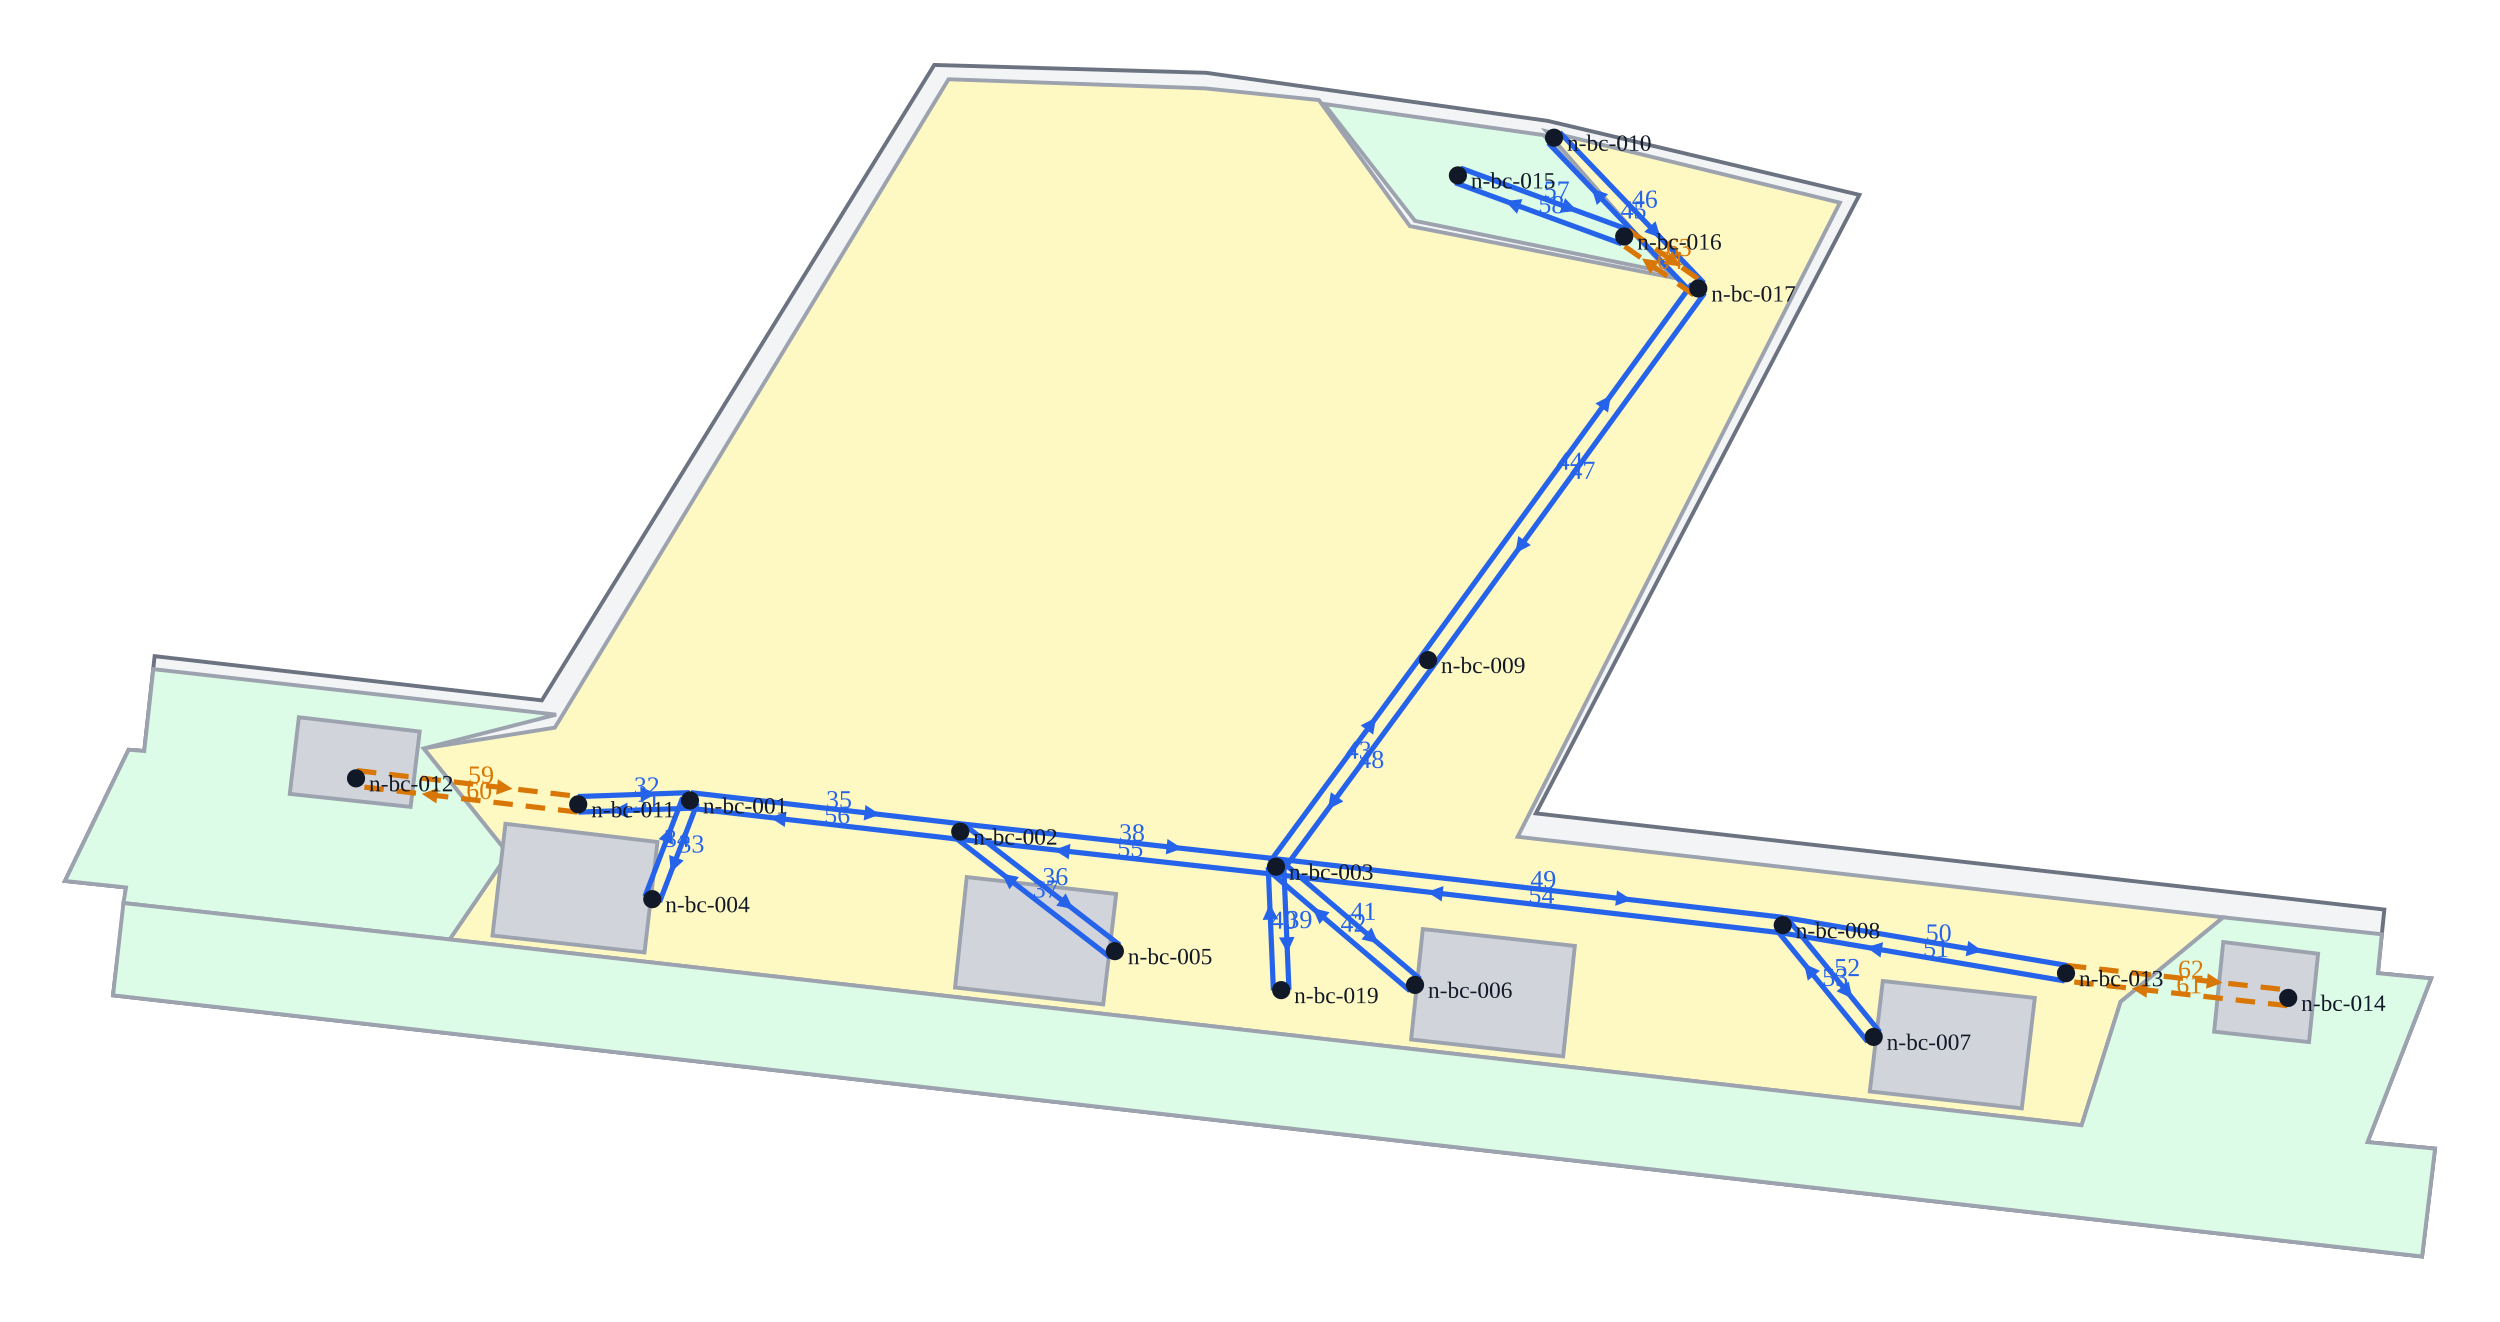
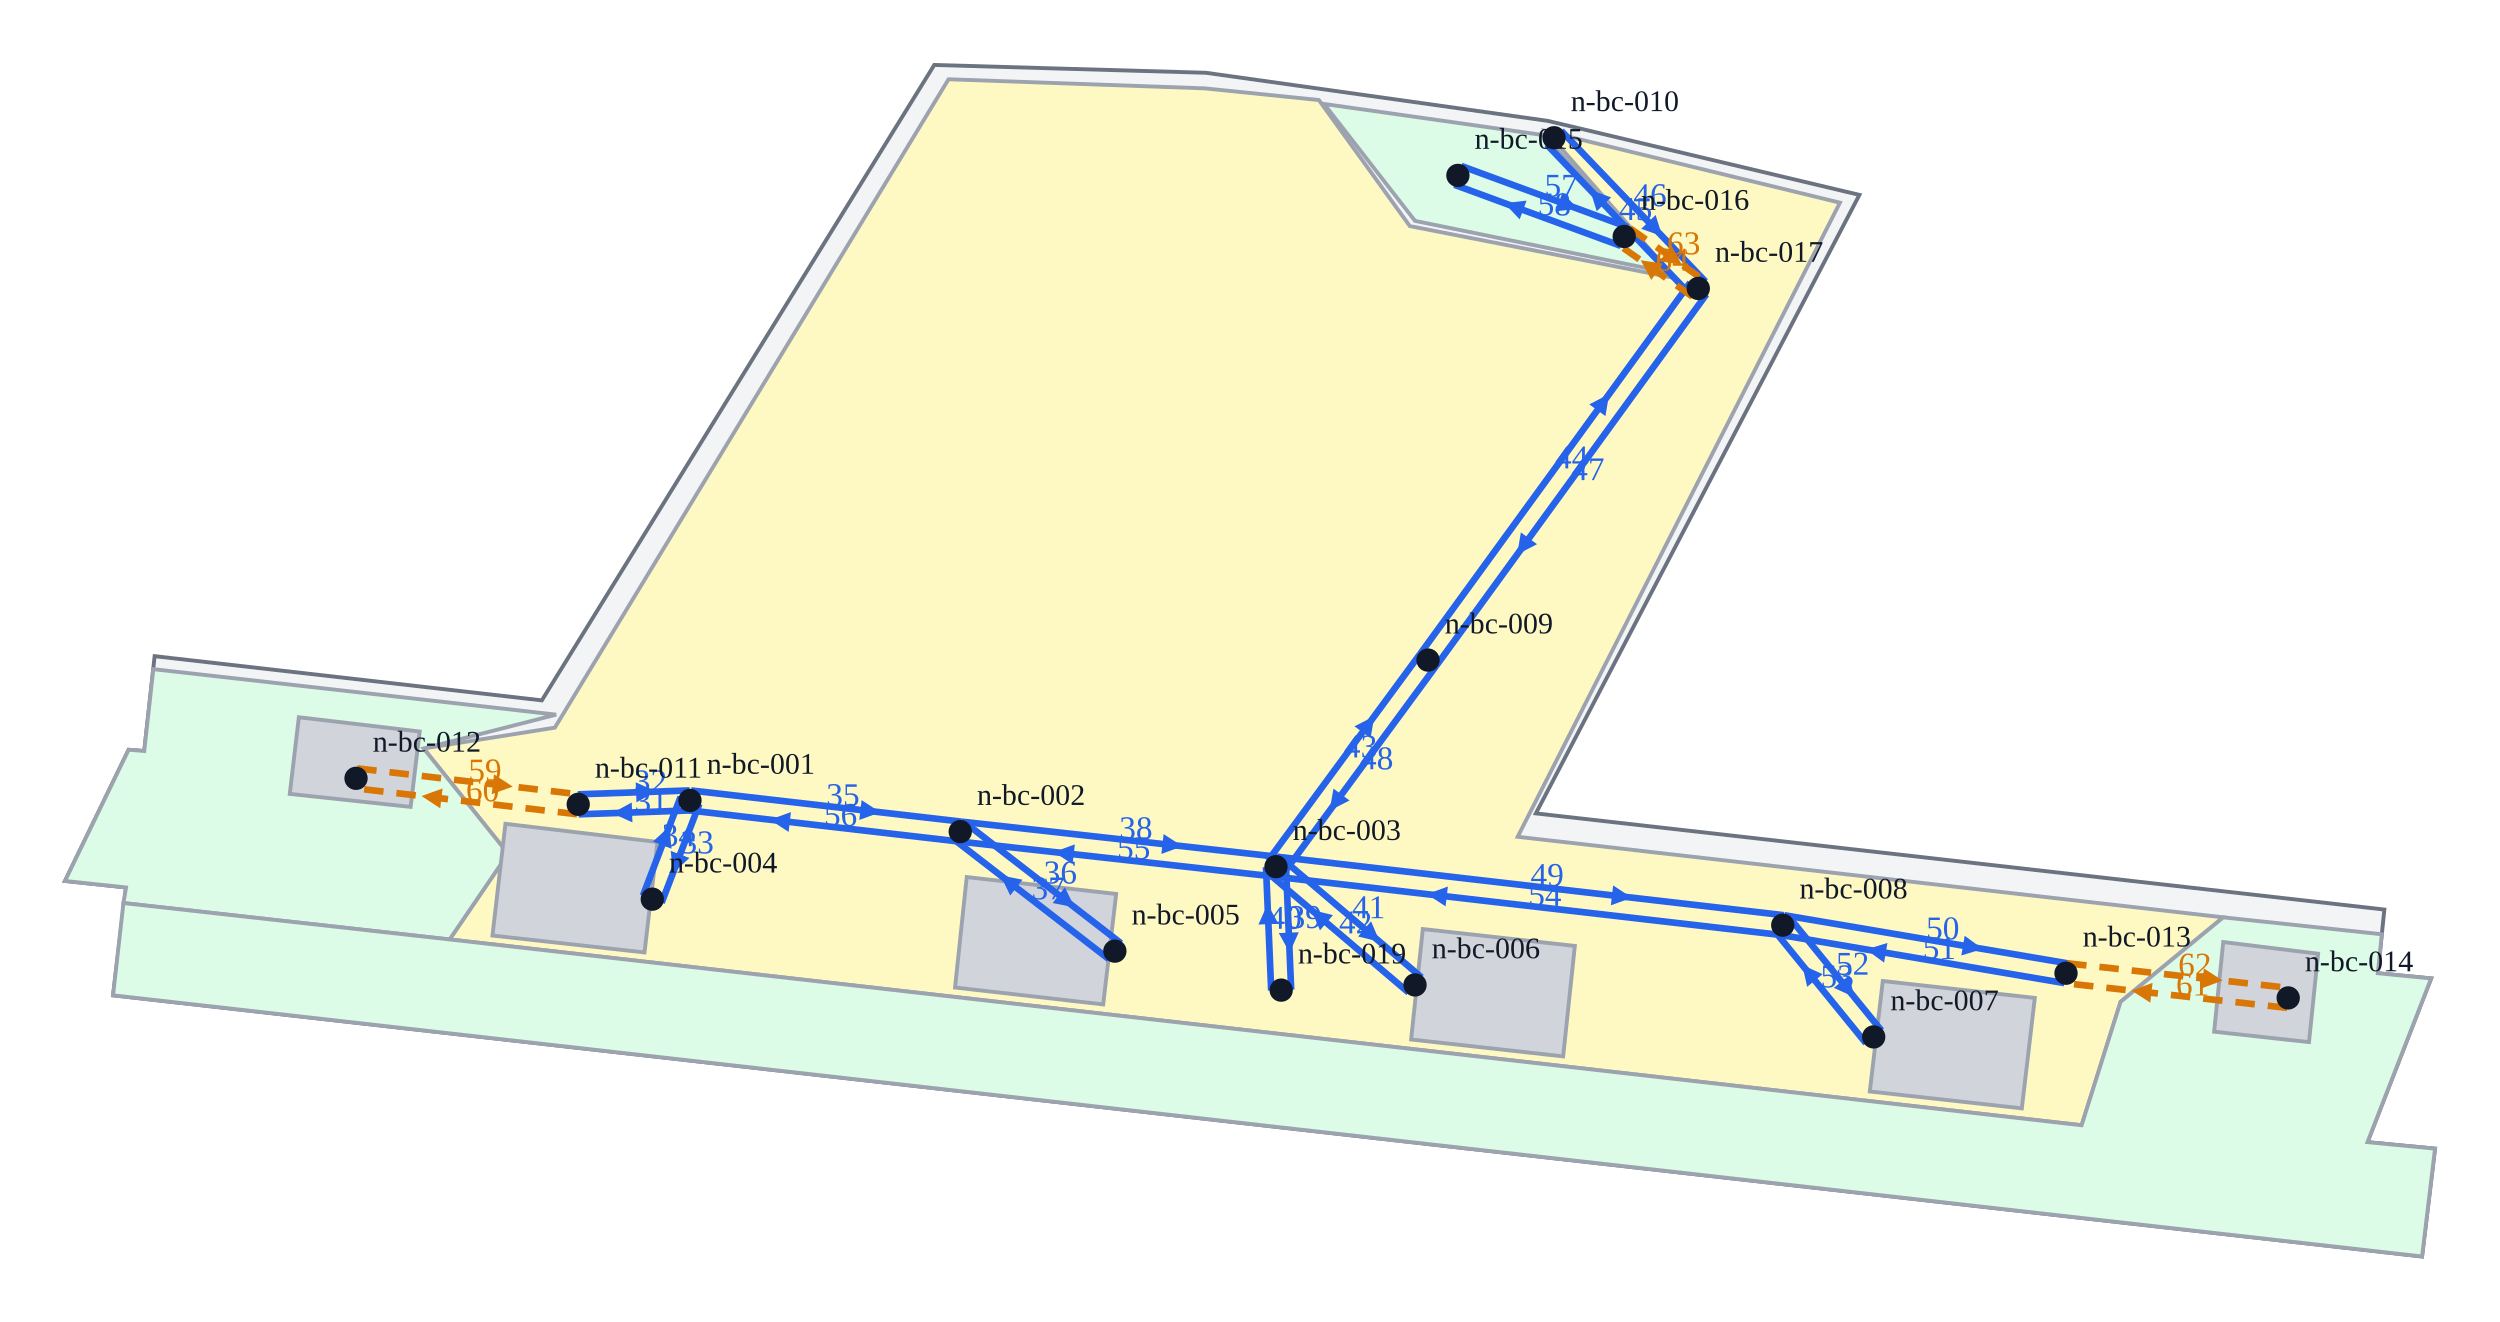
<svg xmlns="http://www.w3.org/2000/svg" viewBox="-26.7 -172.5 192.4 101.7">
  <polygon points="15,-118.6 -14.8,-122 -15.6,-114.7 -16.8,-114.8 -21.7,-104.7 -17,-104.2 -18,-95.9 159.7,-75.8 160.7,-84.1 155.5,-84.6 160.4,-97.2 156.3,-97.6 156.8,-102.5 91.5,-109.9 116.4,-157.5 92.4,-163.2 66.1,-166.9 45.2,-167.5" fill="#f3f4f6" stroke="#6b7280" stroke-width="0.3" />
  <polygon points="16,-116.5 5.9,-114.9 12.4,-106.8 7.9,-100.2 133.5,-85.9 136.5,-95.4 144.4,-101.9 90.1,-108.1 114.9,-156.9 92.3,-162.4 102.2,-151.1 81.8,-155.1 74.8,-164.8 66,-165.7 46.3,-166.4" fill="#fef9c3" stroke="#9ca3af" stroke-width="0.3" />
  <polygon points="75.2,-164.5 82.2,-155.5 101.8,-151.5 92.1,-162.1" fill="#dcfce7" stroke="#9ca3af" stroke-width="0.3" />
  <polygon points="-15.6,-114.7 -16.8,-114.8 -21.7,-104.7 -17,-104.2 -17.2,-103 7.9,-100.2 12.4,-106.8 5.9,-114.9 16.1,-117.5 -14.9,-121" fill="#dcfce7" stroke="#9ca3af" stroke-width="0.3" />
  <polygon points="136.5,-95.4 133.5,-85.9 7.9,-100.2 -17.2,-103 -18,-95.9 159.7,-75.8 160.7,-84.1 155.5,-84.6 160.4,-97.2 156.3,-97.6 156.6,-100.6 144.4,-101.9" fill="#dcfce7" stroke="#9ca3af" stroke-width="0.3" />
  <polygon points="-4.4,-111.4 4.9,-110.4 5.6,-116.2 -3.7,-117.3" fill="#d1d5db" stroke="#9ca3af" stroke-width="0.3" />
  <polygon points="143.7,-93.1 151,-92.3 151.7,-99.1 144.4,-100" fill="#d1d5db" stroke="#9ca3af" stroke-width="0.3" />
  <polygon points="11.2,-100.5 22.9,-99.2 23.9,-107.7 12.2,-109.1" fill="#d1d5db" stroke="#9ca3af" stroke-width="0.3" />
  <polygon points="46.8,-96.5 58.2,-95.2 59.2,-103.7 47.7,-105" fill="#d1d5db" stroke="#9ca3af" stroke-width="0.3" />
  <polygon points="81.9,-92.5 93.6,-91.2 94.5,-99.7 82.8,-101" fill="#d1d5db" stroke="#9ca3af" stroke-width="0.3" />
  <polygon points="117.2,-88.5 128.9,-87.2 129.9,-95.7 118.2,-97" fill="#d1d5db" stroke="#9ca3af" stroke-width="0.3" />
-   <line x1="26.421" y1="-110.3" x2="17.821" y2="-110" stroke="#2563eb" stroke-width="0.4" />
-   <polygon points="20.401,-110.09 21.579,-110.732 21.621,-109.533" fill="#2563eb" />
-   <text x="22.121" y="-110.15" font-size="2" fill="#2563eb">31</text>
-   <line x1="17.779" y1="-111.2" x2="26.379" y2="-111.5" stroke="#2563eb" stroke-width="0.4" />
-   <polygon points="23.799,-111.41 22.621,-110.768 22.579,-111.967" fill="#2563eb" />
-   <text x="22.079" y="-111.35" font-size="2" fill="#2563eb">32</text>
-   <line x1="26.961" y1="-110.686" x2="24.061" y2="-103.086" stroke="#2563eb" stroke-width="0.4" />
-   <polygon points="24.931,-105.366 24.798,-106.701 25.919,-106.273" fill="#2563eb" />
-   <text x="25.511" y="-106.886" font-size="2" fill="#2563eb">33</text>
-   <line x1="22.939" y1="-103.514" x2="25.839" y2="-111.114" stroke="#2563eb" stroke-width="0.4" />
-   <polygon points="24.969,-108.834 25.102,-107.499 23.981,-107.927" fill="#2563eb" />
-   <text x="24.389" y="-107.314" font-size="2" fill="#2563eb">34</text>
-   <line x1="26.469" y1="-111.496" x2="47.269" y2="-109.096" stroke="#2563eb" stroke-width="0.4" />
-   <polygon points="41.029,-109.816 39.768,-109.358 39.905,-110.55" fill="#2563eb" />
-   <text x="36.869" y="-110.296" font-size="2" fill="#2563eb">35</text>
-   <line x1="47.567" y1="-108.975" x2="59.467" y2="-99.775" stroke="#2563eb" stroke-width="0.4" />
-   <polygon points="55.897,-102.535 54.581,-102.794 55.315,-103.743" fill="#2563eb" />
-   <text x="53.517" y="-104.375" font-size="2" fill="#2563eb">36</text>
-   <line x1="58.733" y1="-98.825" x2="46.833" y2="-108.025" stroke="#2563eb" stroke-width="0.4" />
-   <polygon points="50.403,-105.265 51.719,-105.006 50.985,-104.057" fill="#2563eb" />
-   <text x="52.783" y="-103.425" font-size="2" fill="#2563eb">37</text>
-   <line x1="47.266" y1="-109.096" x2="71.566" y2="-106.396" stroke="#2563eb" stroke-width="0.4" />
-   <polygon points="64.276,-107.206 63.017,-106.743 63.15,-107.935" fill="#2563eb" />
-   <text x="59.416" y="-107.746" font-size="2" fill="#2563eb">38</text>
-   <line x1="72.099" y1="-105.825" x2="72.499" y2="-96.325" stroke="#2563eb" stroke-width="0.4" />
-   <polygon points="72.379,-99.175 71.73,-100.349 72.928,-100.399" fill="#2563eb" />
-   <text x="72.299" y="-101.075" font-size="2" fill="#2563eb">39</text>
-   <line x1="71.301" y1="-96.275" x2="70.901" y2="-105.775" stroke="#2563eb" stroke-width="0.4" />
-   <polygon points="71.021,-102.925 71.67,-101.751 70.472,-101.701" fill="#2563eb" />
-   <text x="71.101" y="-101.025" font-size="2" fill="#2563eb">40</text>
-   <line x1="71.889" y1="-106.257" x2="82.589" y2="-97.157" stroke="#2563eb" stroke-width="0.4" />
-   <polygon points="79.379,-99.887 78.076,-100.207 78.853,-101.122" fill="#2563eb" />
-   <text x="77.239" y="-101.707" font-size="2" fill="#2563eb">41</text>
-   <line x1="81.811" y1="-96.243" x2="71.111" y2="-105.343" stroke="#2563eb" stroke-width="0.4" />
-   <polygon points="74.321,-102.613 75.624,-102.293 74.847,-101.378" fill="#2563eb" />
-   <text x="76.461" y="-100.793" font-size="2" fill="#2563eb">42</text>
-   <line x1="71.017" y1="-106.156" x2="82.717" y2="-122.056" stroke="#2563eb" stroke-width="0.4" />
-   <polygon points="79.207,-117.286 78.979,-115.963 78.012,-116.675" fill="#2563eb" />
-   <text x="76.867" y="-114.106" font-size="2" fill="#2563eb">43</text>
-   <line x1="82.715" y1="-122.053" x2="103.515" y2="-150.653" stroke="#2563eb" stroke-width="0.4" />
-   <polygon points="97.275,-142.073 97.054,-140.75 96.084,-141.455" fill="#2563eb" />
-   <text x="93.115" y="-136.353" font-size="2" fill="#2563eb">44</text>
-   <line x1="103.566" y1="-149.885" x2="92.466" y2="-161.485" stroke="#2563eb" stroke-width="0.4" />
-   <polygon points="95.796,-158.005 97.06,-157.553 96.193,-156.723" fill="#2563eb" />
-   <text x="98.016" y="-155.685" font-size="2" fill="#2563eb">45</text>
-   <line x1="93.334" y1="-162.315" x2="104.434" y2="-150.715" stroke="#2563eb" stroke-width="0.4" />
-   <polygon points="101.104,-154.195 99.84,-154.647 100.707,-155.477" fill="#2563eb" />
-   <text x="98.884" y="-156.515" font-size="2" fill="#2563eb">46</text>
-   <line x1="104.485" y1="-149.947" x2="83.685" y2="-121.347" stroke="#2563eb" stroke-width="0.4" />
-   <polygon points="89.925,-129.927 90.146,-131.25 91.116,-130.545" fill="#2563eb" />
-   <text x="94.085" y="-135.647" font-size="2" fill="#2563eb">47</text>
-   <line x1="83.683" y1="-121.344" x2="71.983" y2="-105.444" stroke="#2563eb" stroke-width="0.4" />
-   <polygon points="75.493,-110.214 75.721,-111.537 76.688,-110.825" fill="#2563eb" />
-   <text x="77.833" y="-113.394" font-size="2" fill="#2563eb">48</text>
-   <line x1="71.569" y1="-106.396" x2="110.569" y2="-101.896" stroke="#2563eb" stroke-width="0.4" />
-   <polygon points="98.869,-103.246 97.608,-102.788 97.745,-103.98" fill="#2563eb" />
-   <text x="91.069" y="-104.146" font-size="2" fill="#2563eb">49</text>
-   <line x1="110.6" y1="-101.892" x2="132.4" y2="-98.192" stroke="#2563eb" stroke-width="0.4" />
-   <polygon points="125.86,-99.302 124.577,-98.911 124.778,-100.094" fill="#2563eb" />
-   <text x="121.5" y="-100.042" font-size="2" fill="#2563eb">50</text>
-   <line x1="132.2" y1="-97.008" x2="110.4" y2="-100.708" stroke="#2563eb" stroke-width="0.4" />
-   <polygon points="116.94,-99.598 118.223,-99.989 118.022,-98.806" fill="#2563eb" />
-   <text x="121.3" y="-98.858" font-size="2" fill="#2563eb">51</text>
-   <line x1="110.965" y1="-101.679" x2="117.965" y2="-93.079" stroke="#2563eb" stroke-width="0.4" />
-   <polygon points="115.865,-95.659 114.642,-96.211 115.573,-96.968" fill="#2563eb" />
-   <text x="114.465" y="-97.379" font-size="2" fill="#2563eb">52</text>
-   <line x1="117.035" y1="-92.321" x2="110.035" y2="-100.921" stroke="#2563eb" stroke-width="0.4" />
-   <polygon points="112.135,-98.341 113.358,-97.789 112.427,-97.032" fill="#2563eb" />
-   <text x="113.535" y="-96.621" font-size="2" fill="#2563eb">53</text>
-   <line x1="110.431" y1="-100.704" x2="71.431" y2="-105.204" stroke="#2563eb" stroke-width="0.4" />
-   <polygon points="83.131,-103.854 84.392,-104.312 84.255,-103.12" fill="#2563eb" />
-   <text x="90.931" y="-102.954" font-size="2" fill="#2563eb">54</text>
-   <line x1="71.434" y1="-105.204" x2="47.134" y2="-107.904" stroke="#2563eb" stroke-width="0.4" />
-   <polygon points="54.424,-107.094 55.683,-107.557 55.55,-106.365" fill="#2563eb" />
-   <text x="59.284" y="-106.554" font-size="2" fill="#2563eb">55</text>
-   <line x1="47.131" y1="-107.904" x2="26.331" y2="-110.304" stroke="#2563eb" stroke-width="0.4" />
-   <polygon points="32.571,-109.584 33.832,-110.042 33.695,-108.85" fill="#2563eb" />
-   <text x="36.731" y="-109.104" font-size="2" fill="#2563eb">56</text>
-   <line x1="85.707" y1="-159.563" x2="98.507" y2="-154.863" stroke="#2563eb" stroke-width="0.4" />
-   <polygon points="94.667,-156.273 93.334,-156.124 93.747,-157.25" fill="#2563eb" />
-   <text x="92.107" y="-157.213" font-size="2" fill="#2563eb">57</text>
-   <line x1="98.093" y1="-153.737" x2="85.293" y2="-158.437" stroke="#2563eb" stroke-width="0.4" />
-   <polygon points="89.133,-157.027 90.466,-157.176 90.053,-156.05" fill="#2563eb" />
-   <text x="91.693" y="-156.087" font-size="2" fill="#2563eb">58</text>
-   <line x1="0.77" y1="-113.196" x2="17.87" y2="-111.196" stroke="#d97706" stroke-width="0.4" stroke-dasharray="1.5,1" />
-   <polygon points="12.74,-111.796 11.478,-111.339 11.618,-112.531" fill="#d97706" />
-   <text x="9.32" y="-112.196" font-size="2" fill="#d97706">59</text>
-   <line x1="17.73" y1="-110.004" x2="0.63" y2="-112.004" stroke="#d97706" stroke-width="0.4" stroke-dasharray="1.5,1" />
-   <polygon points="5.76,-111.404 7.022,-111.861 6.882,-110.669" fill="#d97706" />
-   <text x="9.18" y="-111.004" font-size="2" fill="#d97706">60</text>
-   <line x1="149.334" y1="-95.104" x2="132.234" y2="-97.004" stroke="#d97706" stroke-width="0.4" stroke-dasharray="1.5,1" />
-   <polygon points="137.364,-96.434 138.623,-96.897 138.49,-95.705" fill="#d97706" />
-   <text x="140.784" y="-96.054" font-size="2" fill="#d97706">61</text>
-   <line x1="132.366" y1="-98.196" x2="149.466" y2="-96.296" stroke="#d97706" stroke-width="0.4" stroke-dasharray="1.5,1" />
-   <polygon points="144.336,-96.866 143.077,-96.403 143.21,-97.595" fill="#d97706" />
-   <text x="140.916" y="-97.246" font-size="2" fill="#d97706">62</text>
-   <line x1="98.645" y1="-154.791" x2="104.345" y2="-150.791" stroke="#d97706" stroke-width="0.4" stroke-dasharray="1.5,1" />
-   <polygon points="102.635,-151.991 101.308,-152.189 101.997,-153.172" fill="#d97706" />
-   <text x="101.495" y="-152.791" font-size="2" fill="#d97706">63</text>
-   <line x1="103.655" y1="-149.809" x2="97.955" y2="-153.809" stroke="#d97706" stroke-width="0.4" stroke-dasharray="1.5,1" />
-   <polygon points="99.665,-152.609 100.992,-152.411 100.303,-151.428" fill="#d97706" />
-   <text x="100.805" y="-151.809" font-size="2" fill="#d97706">64</text>
-   <circle cx="26.4" cy="-110.9" r="0.7" fill="#111827" />
-   <text x="27.4" y="-109.9" font-size="1.8" fill="#111827">n-bc-001</text>
-   <circle cx="17.8" cy="-110.6" r="0.7" fill="#111827" />
-   <text x="18.8" y="-109.6" font-size="1.8" fill="#111827">n-bc-011</text>
-   <circle cx="23.5" cy="-103.3" r="0.7" fill="#111827" />
-   <text x="24.5" y="-102.3" font-size="1.8" fill="#111827">n-bc-004</text>
-   <circle cx="47.2" cy="-108.5" r="0.7" fill="#111827" />
-   <text x="48.2" y="-107.5" font-size="1.8" fill="#111827">n-bc-002</text>
-   <circle cx="59.1" cy="-99.3" r="0.7" fill="#111827" />
-   <text x="60.1" y="-98.3" font-size="1.8" fill="#111827">n-bc-005</text>
-   <circle cx="71.5" cy="-105.8" r="0.7" fill="#111827" />
-   <text x="72.5" y="-104.8" font-size="1.8" fill="#111827">n-bc-003</text>
-   <circle cx="71.9" cy="-96.3" r="0.7" fill="#111827" />
-   <text x="72.9" y="-95.3" font-size="1.8" fill="#111827">n-bc-019</text>
-   <circle cx="82.2" cy="-96.7" r="0.7" fill="#111827" />
-   <text x="83.2" y="-95.7" font-size="1.8" fill="#111827">n-bc-006</text>
-   <circle cx="83.2" cy="-121.7" r="0.7" fill="#111827" />
-   <text x="84.2" y="-120.7" font-size="1.8" fill="#111827">n-bc-009</text>
-   <circle cx="104" cy="-150.3" r="0.7" fill="#111827" />
-   <text x="105" y="-149.3" font-size="1.8" fill="#111827">n-bc-017</text>
-   <circle cx="92.9" cy="-161.9" r="0.7" fill="#111827" />
-   <text x="93.9" y="-160.9" font-size="1.8" fill="#111827">n-bc-010</text>
-   <circle cx="110.5" cy="-101.3" r="0.7" fill="#111827" />
-   <text x="111.5" y="-100.3" font-size="1.8" fill="#111827">n-bc-008</text>
-   <circle cx="132.3" cy="-97.6" r="0.7" fill="#111827" />
-   <text x="133.3" y="-96.6" font-size="1.8" fill="#111827">n-bc-013</text>
-   <circle cx="117.5" cy="-92.7" r="0.7" fill="#111827" />
-   <text x="118.5" y="-91.7" font-size="1.8" fill="#111827">n-bc-007</text>
-   <circle cx="85.5" cy="-159" r="0.7" fill="#111827" />
-   <text x="86.5" y="-158" font-size="1.8" fill="#111827">n-bc-015</text>
-   <circle cx="98.3" cy="-154.3" r="0.7" fill="#111827" />
-   <text x="99.3" y="-153.3" font-size="1.8" fill="#111827">n-bc-016</text>
-   <circle cx="0.7" cy="-112.6" r="0.7" fill="#111827" />
-   <text x="1.7" y="-111.6" font-size="1.8" fill="#111827">n-bc-012</text>
-   <circle cx="149.4" cy="-95.7" r="0.7" fill="#111827" />
-   <text x="150.4" y="-94.7" font-size="1.8" fill="#111827">n-bc-014</text>
+   <line x1="26.427" y1="-110.131" x2="17.827" y2="-109.831" stroke="#2563eb" stroke-width="0.513" />
+   <polygon points="20.407,-109.921 21.918,-110.744 21.972,-109.205" fill="#2563eb" />
+   <text x="22.127" y="-109.981" font-size="2.565" fill="#2563eb">31</text>
+   <line x1="17.773" y1="-111.369" x2="26.373" y2="-111.669" stroke="#2563eb" stroke-width="0.513" />
+   <polygon points="23.793,-111.579 22.282,-110.756 22.228,-112.295" fill="#2563eb" />
+   <text x="22.073" y="-111.519" font-size="2.565" fill="#2563eb">32</text>
+   <line x1="27.119" y1="-110.626" x2="24.219" y2="-103.026" stroke="#2563eb" stroke-width="0.513" />
+   <polygon points="25.089,-105.306 24.919,-107.018 26.357,-106.469" fill="#2563eb" />
+   <text x="25.669" y="-106.826" font-size="2.565" fill="#2563eb">33</text>
+   <line x1="22.781" y1="-103.574" x2="25.681" y2="-111.174" stroke="#2563eb" stroke-width="0.513" />
+   <polygon points="24.811,-108.894 24.981,-107.182 23.543,-107.731" fill="#2563eb" />
+   <text x="24.231" y="-107.374" font-size="2.565" fill="#2563eb">34</text>
+   <line x1="26.488" y1="-111.665" x2="47.288" y2="-109.265" stroke="#2563eb" stroke-width="0.513" />
+   <polygon points="41.048,-109.985 39.431,-109.396 39.607,-110.925" fill="#2563eb" />
+   <text x="36.888" y="-110.465" font-size="2.565" fill="#2563eb">35</text>
+   <line x1="47.671" y1="-109.109" x2="59.571" y2="-99.909" stroke="#2563eb" stroke-width="0.513" />
+   <polygon points="56.001,-102.669 54.312,-103.001 55.254,-104.219" fill="#2563eb" />
+   <text x="53.621" y="-104.509" font-size="2.565" fill="#2563eb">36</text>
+   <line x1="58.629" y1="-98.691" x2="46.729" y2="-107.891" stroke="#2563eb" stroke-width="0.513" />
+   <polygon points="50.299,-105.131 51.988,-104.799 51.046,-103.581" fill="#2563eb" />
+   <text x="52.679" y="-103.291" font-size="2.565" fill="#2563eb">37</text>
+   <line x1="47.285" y1="-109.265" x2="71.585" y2="-106.565" stroke="#2563eb" stroke-width="0.513" />
+   <polygon points="64.295,-107.375 62.68,-106.78 62.85,-108.31" fill="#2563eb" />
+   <text x="59.435" y="-107.915" font-size="2.565" fill="#2563eb">38</text>
+   <line x1="72.269" y1="-105.832" x2="72.669" y2="-96.332" stroke="#2563eb" stroke-width="0.513" />
+   <polygon points="72.549,-99.182 71.715,-100.688 73.253,-100.753" fill="#2563eb" />
+   <text x="72.469" y="-101.082" font-size="2.565" fill="#2563eb">39</text>
+   <line x1="71.131" y1="-96.268" x2="70.731" y2="-105.768" stroke="#2563eb" stroke-width="0.513" />
+   <polygon points="70.851,-102.918 71.685,-101.412 70.147,-101.347" fill="#2563eb" />
+   <text x="70.931" y="-101.018" font-size="2.565" fill="#2563eb">40</text>
+   <line x1="71.999" y1="-106.386" x2="82.699" y2="-97.286" stroke="#2563eb" stroke-width="0.513" />
+   <polygon points="79.489,-100.016 77.817,-100.427 78.815,-101.6" fill="#2563eb" />
+   <text x="77.349" y="-101.836" font-size="2.565" fill="#2563eb">41</text>
+   <line x1="81.701" y1="-96.114" x2="71.001" y2="-105.214" stroke="#2563eb" stroke-width="0.513" />
+   <polygon points="74.211,-102.484 75.883,-102.073 74.885,-100.9" fill="#2563eb" />
+   <text x="76.351" y="-100.664" font-size="2.565" fill="#2563eb">42</text>
+   <line x1="70.88" y1="-106.256" x2="82.58" y2="-122.156" stroke="#2563eb" stroke-width="0.513" />
+   <polygon points="79.07,-117.386 78.778,-115.69 77.538,-116.603" fill="#2563eb" />
+   <text x="76.73" y="-114.206" font-size="2.565" fill="#2563eb">43</text>
+   <line x1="82.578" y1="-122.153" x2="103.378" y2="-150.753" stroke="#2563eb" stroke-width="0.513" />
+   <polygon points="97.138,-142.173 96.855,-140.475 95.61,-141.381" fill="#2563eb" />
+   <text x="92.978" y="-136.453" font-size="2.565" fill="#2563eb">44</text>
+   <line x1="103.444" y1="-149.768" x2="92.344" y2="-161.368" stroke="#2563eb" stroke-width="0.513" />
+   <polygon points="95.674,-157.888 97.294,-157.308 96.182,-156.244" fill="#2563eb" />
+   <text x="97.894" y="-155.568" font-size="2.565" fill="#2563eb">45</text>
+   <line x1="93.456" y1="-162.432" x2="104.556" y2="-150.832" stroke="#2563eb" stroke-width="0.513" />
+   <polygon points="101.226,-154.312 99.606,-154.892 100.718,-155.956" fill="#2563eb" />
+   <text x="99.006" y="-156.632" font-size="2.565" fill="#2563eb">46</text>
+   <line x1="104.622" y1="-149.847" x2="83.822" y2="-121.247" stroke="#2563eb" stroke-width="0.513" />
+   <polygon points="90.062,-129.827 90.345,-131.525 91.59,-130.619" fill="#2563eb" />
+   <text x="94.222" y="-135.547" font-size="2.565" fill="#2563eb">47</text>
+   <line x1="83.82" y1="-121.244" x2="72.12" y2="-105.344" stroke="#2563eb" stroke-width="0.513" />
+   <polygon points="75.63,-110.114 75.922,-111.81 77.162,-110.897" fill="#2563eb" />
+   <text x="77.97" y="-113.294" font-size="2.565" fill="#2563eb">48</text>
+   <line x1="71.588" y1="-106.565" x2="110.588" y2="-102.065" stroke="#2563eb" stroke-width="0.513" />
+   <polygon points="98.888,-103.415 97.271,-102.826 97.447,-104.355" fill="#2563eb" />
+   <text x="91.088" y="-104.315" font-size="2.565" fill="#2563eb">49</text>
+   <line x1="110.629" y1="-102.059" x2="132.429" y2="-98.359" stroke="#2563eb" stroke-width="0.513" />
+   <polygon points="125.889,-99.469 124.243,-98.968 124.5,-100.485" fill="#2563eb" />
+   <text x="121.529" y="-100.209" font-size="2.565" fill="#2563eb">50</text>
+   <line x1="132.171" y1="-96.841" x2="110.371" y2="-100.541" stroke="#2563eb" stroke-width="0.513" />
+   <polygon points="116.911,-99.431 118.557,-99.932 118.3,-98.415" fill="#2563eb" />
+   <text x="121.271" y="-98.691" font-size="2.565" fill="#2563eb">51</text>
+   <line x1="111.097" y1="-101.786" x2="118.097" y2="-93.186" stroke="#2563eb" stroke-width="0.513" />
+   <polygon points="115.997,-95.766 114.428,-96.474 115.622,-97.445" fill="#2563eb" />
+   <text x="114.597" y="-97.486" font-size="2.565" fill="#2563eb">52</text>
+   <line x1="116.903" y1="-92.214" x2="109.903" y2="-100.814" stroke="#2563eb" stroke-width="0.513" />
+   <polygon points="112.003,-98.234 113.572,-97.526 112.378,-96.555" fill="#2563eb" />
+   <text x="113.403" y="-96.514" font-size="2.565" fill="#2563eb">53</text>
+   <line x1="110.412" y1="-100.535" x2="71.412" y2="-105.035" stroke="#2563eb" stroke-width="0.513" />
+   <polygon points="83.112,-103.685 84.729,-104.274 84.553,-102.745" fill="#2563eb" />
+   <text x="90.912" y="-102.785" font-size="2.565" fill="#2563eb">54</text>
+   <line x1="71.415" y1="-105.035" x2="47.115" y2="-107.735" stroke="#2563eb" stroke-width="0.513" />
+   <polygon points="54.405,-106.925 56.02,-107.52 55.85,-105.99" fill="#2563eb" />
+   <text x="59.265" y="-106.385" font-size="2.565" fill="#2563eb">55</text>
+   <line x1="47.112" y1="-107.735" x2="26.312" y2="-110.135" stroke="#2563eb" stroke-width="0.513" />
+   <polygon points="32.552,-109.415 34.169,-110.004 33.993,-108.475" fill="#2563eb" />
+   <text x="36.712" y="-108.935" font-size="2.565" fill="#2563eb">56</text>
+   <line x1="85.765" y1="-159.722" x2="98.565" y2="-155.022" stroke="#2563eb" stroke-width="0.513" />
+   <polygon points="94.725,-156.432 93.015,-156.241 93.546,-157.685" fill="#2563eb" />
+   <text x="92.165" y="-157.372" font-size="2.565" fill="#2563eb">57</text>
+   <line x1="98.035" y1="-153.578" x2="85.235" y2="-158.278" stroke="#2563eb" stroke-width="0.513" />
+   <polygon points="89.075,-156.868 90.785,-157.059 90.254,-155.615" fill="#2563eb" />
+   <text x="91.635" y="-155.928" font-size="2.565" fill="#2563eb">58</text>
+   <line x1="0.789" y1="-113.364" x2="17.889" y2="-111.364" stroke="#d97706" stroke-width="0.513" stroke-dasharray="1.5,1" />
+   <polygon points="12.759,-111.964 11.141,-111.379 11.32,-112.908" fill="#d97706" />
+   <text x="9.339" y="-112.364" font-size="2.565" fill="#d97706">59</text>
+   <line x1="17.711" y1="-109.836" x2="0.611" y2="-111.836" stroke="#d97706" stroke-width="0.513" stroke-dasharray="1.5,1" />
+   <polygon points="5.741,-111.236 7.359,-111.821 7.18,-110.292" fill="#d97706" />
+   <text x="9.161" y="-110.836" font-size="2.565" fill="#d97706">60</text>
+   <line x1="149.315" y1="-94.935" x2="132.215" y2="-96.835" stroke="#d97706" stroke-width="0.513" stroke-dasharray="1.5,1" />
+   <polygon points="137.345,-96.265 138.96,-96.86 138.79,-95.33" fill="#d97706" />
+   <text x="140.765" y="-95.885" font-size="2.565" fill="#d97706">61</text>
+   <line x1="132.385" y1="-98.365" x2="149.485" y2="-96.465" stroke="#d97706" stroke-width="0.513" stroke-dasharray="1.5,1" />
+   <polygon points="144.355,-97.035 142.74,-96.44 142.91,-97.97" fill="#d97706" />
+   <text x="140.935" y="-97.415" font-size="2.565" fill="#d97706">62</text>
+   <line x1="98.742" y1="-154.93" x2="104.442" y2="-150.93" stroke="#d97706" stroke-width="0.513" stroke-dasharray="1.5,1" />
+   <polygon points="102.732,-152.13 101.03,-152.384 101.914,-153.644" fill="#d97706" />
+   <text x="101.592" y="-152.93" font-size="2.565" fill="#d97706">63</text>
+   <line x1="103.558" y1="-149.67" x2="97.858" y2="-153.67" stroke="#d97706" stroke-width="0.513" stroke-dasharray="1.5,1" />
+   <polygon points="99.568,-152.47 101.27,-152.216 100.386,-150.956" fill="#d97706" />
+   <text x="100.708" y="-151.67" font-size="2.565" fill="#d97706">64</text>
+   <circle cx="26.4" cy="-110.9" r="0.898" fill="#111827" />
+   <text x="27.683" y="-112.952" font-size="2.309" fill="#111827">n-bc-001</text>
+   <circle cx="17.8" cy="-110.6" r="0.898" fill="#111827" />
+   <text x="19.083" y="-112.652" font-size="2.309" fill="#111827">n-bc-011</text>
+   <circle cx="23.5" cy="-103.3" r="0.898" fill="#111827" />
+   <text x="24.783" y="-105.352" font-size="2.309" fill="#111827">n-bc-004</text>
+   <circle cx="47.2" cy="-108.5" r="0.898" fill="#111827" />
+   <text x="48.483" y="-110.552" font-size="2.309" fill="#111827">n-bc-002</text>
+   <circle cx="59.1" cy="-99.3" r="0.898" fill="#111827" />
+   <text x="60.383" y="-101.352" font-size="2.309" fill="#111827">n-bc-005</text>
+   <circle cx="71.5" cy="-105.8" r="0.898" fill="#111827" />
+   <text x="72.783" y="-107.852" font-size="2.309" fill="#111827">n-bc-003</text>
+   <circle cx="71.9" cy="-96.3" r="0.898" fill="#111827" />
+   <text x="73.183" y="-98.352" font-size="2.309" fill="#111827">n-bc-019</text>
+   <circle cx="82.2" cy="-96.7" r="0.898" fill="#111827" />
+   <text x="83.483" y="-98.752" font-size="2.309" fill="#111827">n-bc-006</text>
+   <circle cx="83.2" cy="-121.7" r="0.898" fill="#111827" />
+   <text x="84.483" y="-123.752" font-size="2.309" fill="#111827">n-bc-009</text>
+   <circle cx="104" cy="-150.3" r="0.898" fill="#111827" />
+   <text x="105.283" y="-152.352" font-size="2.309" fill="#111827">n-bc-017</text>
+   <circle cx="92.9" cy="-161.9" r="0.898" fill="#111827" />
+   <text x="94.183" y="-163.952" font-size="2.309" fill="#111827">n-bc-010</text>
+   <circle cx="110.5" cy="-101.3" r="0.898" fill="#111827" />
+   <text x="111.783" y="-103.352" font-size="2.309" fill="#111827">n-bc-008</text>
+   <circle cx="132.3" cy="-97.6" r="0.898" fill="#111827" />
+   <text x="133.583" y="-99.652" font-size="2.309" fill="#111827">n-bc-013</text>
+   <circle cx="117.5" cy="-92.7" r="0.898" fill="#111827" />
+   <text x="118.783" y="-94.752" font-size="2.309" fill="#111827">n-bc-007</text>
+   <circle cx="85.5" cy="-159" r="0.898" fill="#111827" />
+   <text x="86.783" y="-161.052" font-size="2.309" fill="#111827">n-bc-015</text>
+   <circle cx="98.3" cy="-154.3" r="0.898" fill="#111827" />
+   <text x="99.583" y="-156.352" font-size="2.309" fill="#111827">n-bc-016</text>
+   <circle cx="0.7" cy="-112.6" r="0.898" fill="#111827" />
+   <text x="1.983" y="-114.652" font-size="2.309" fill="#111827">n-bc-012</text>
+   <circle cx="149.4" cy="-95.7" r="0.898" fill="#111827" />
+   <text x="150.683" y="-97.752" font-size="2.309" fill="#111827">n-bc-014</text>
</svg>
